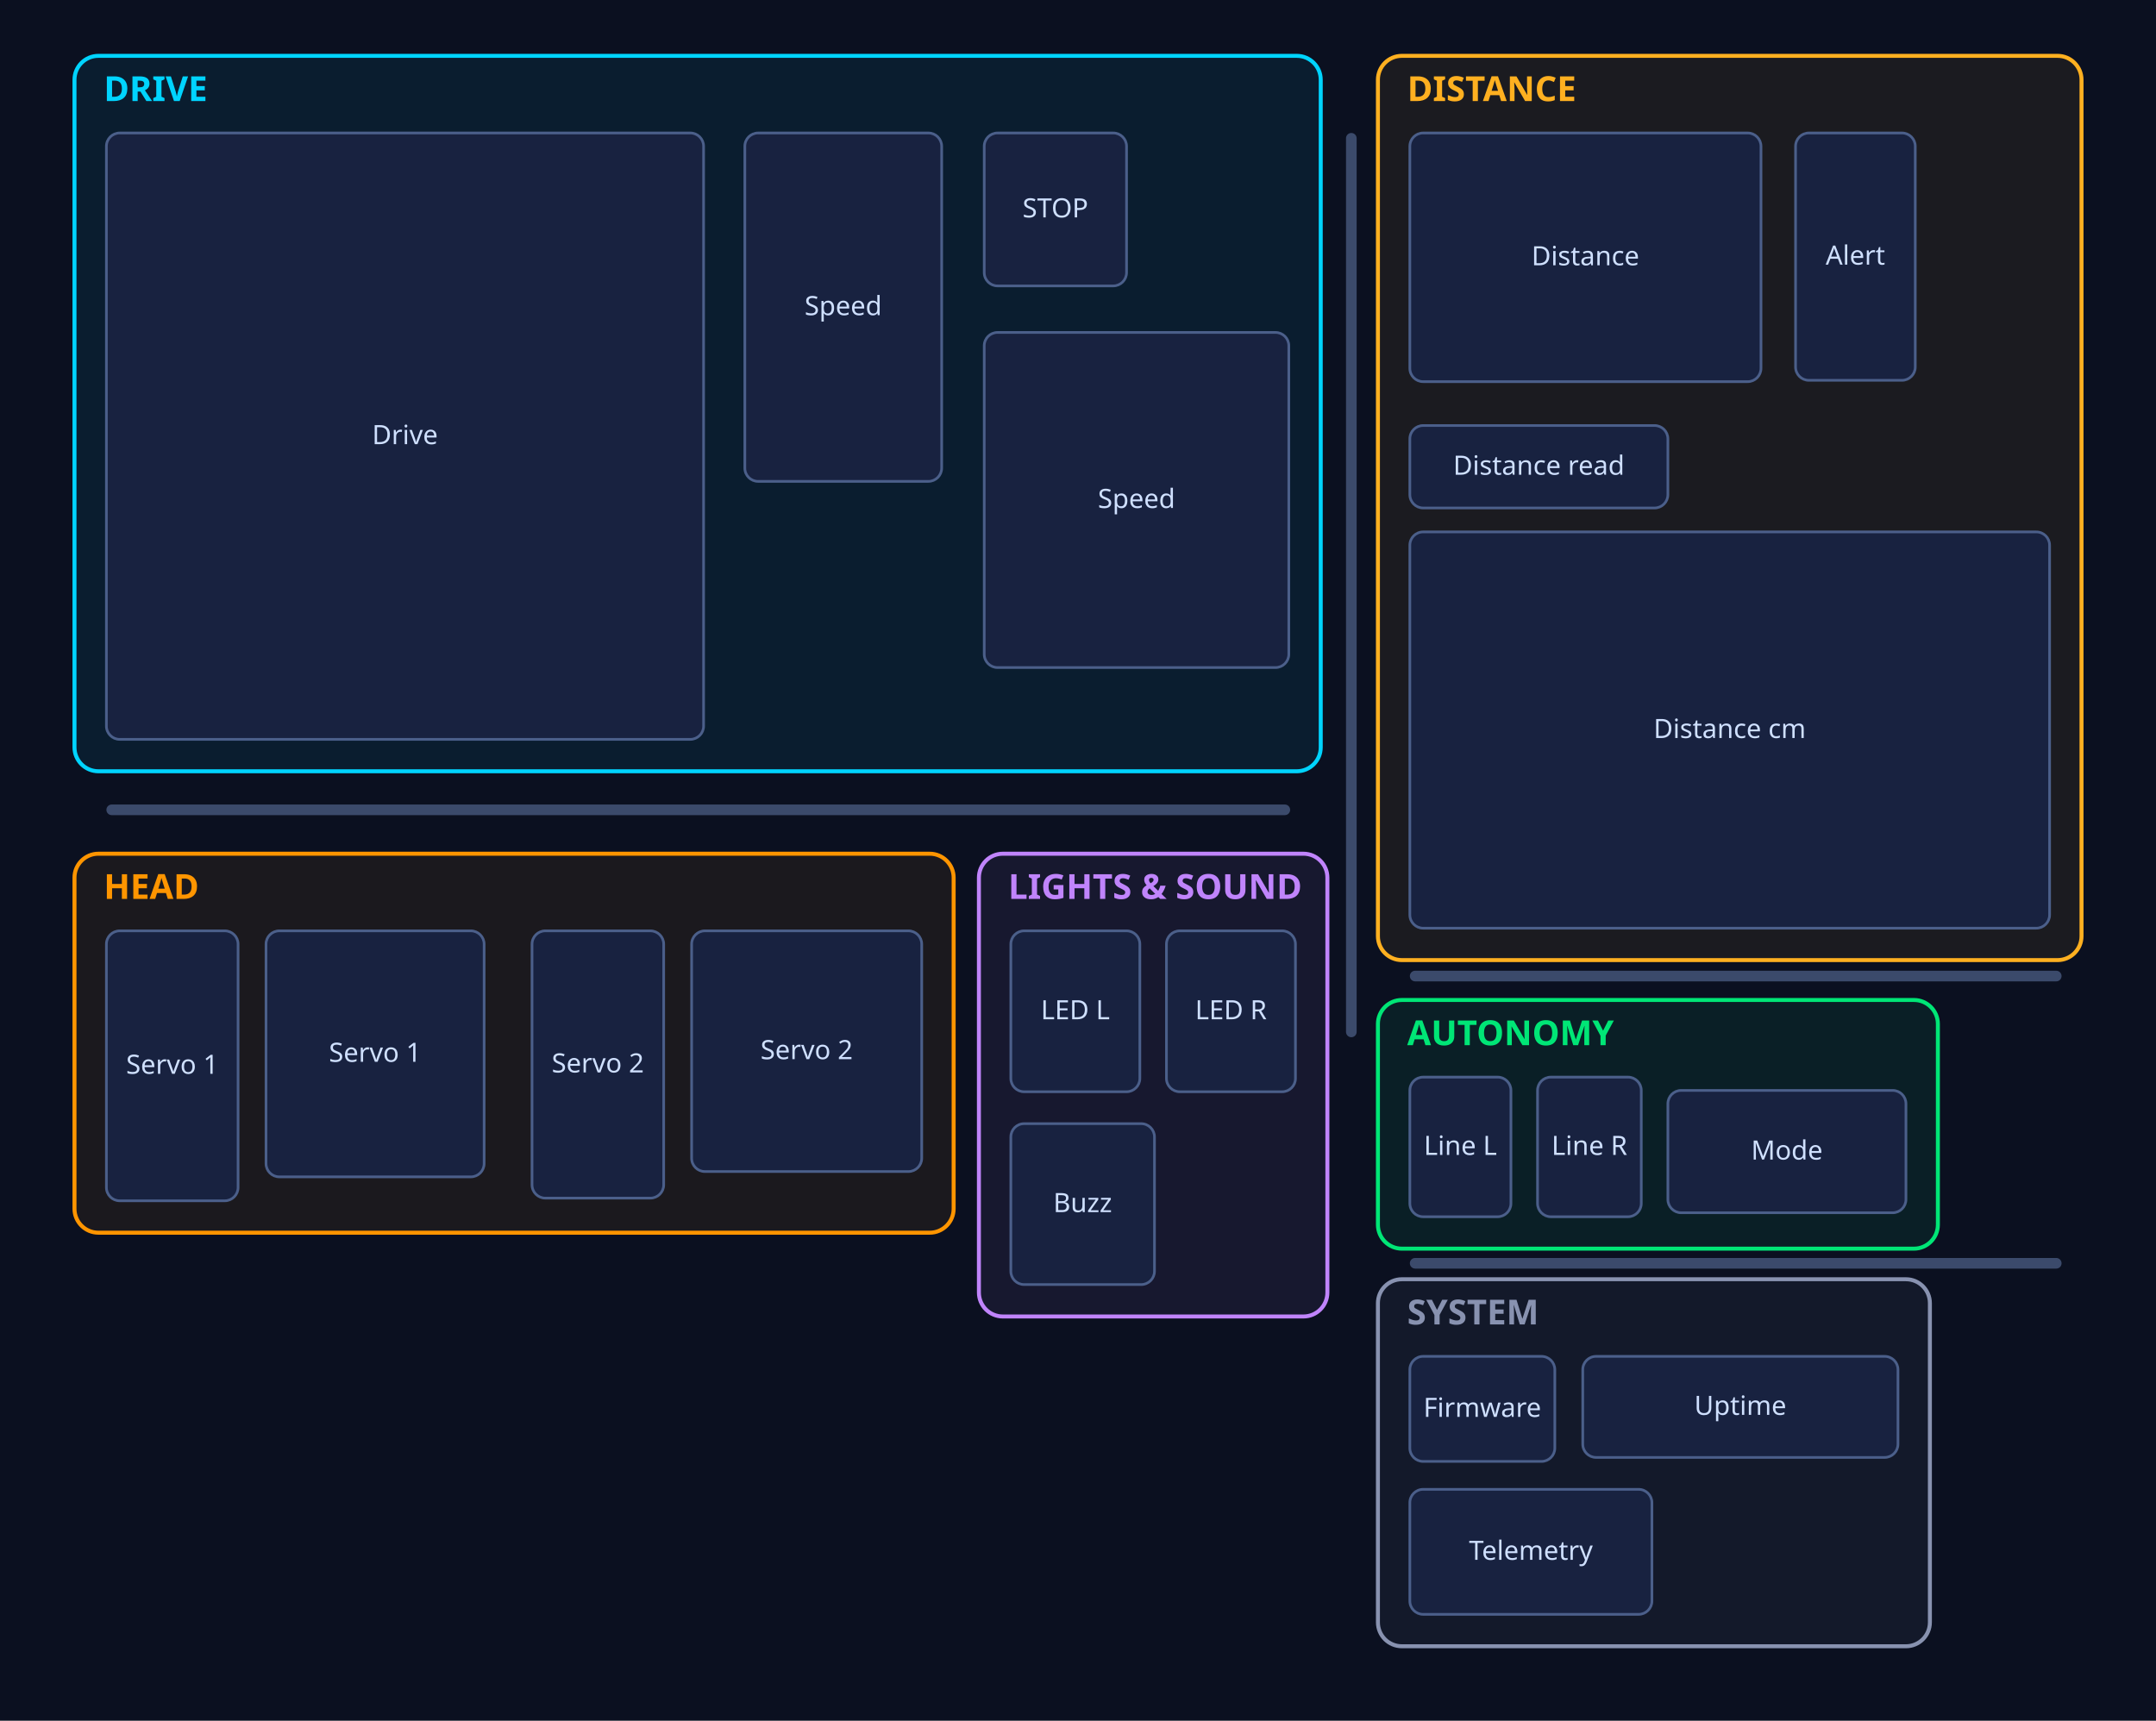
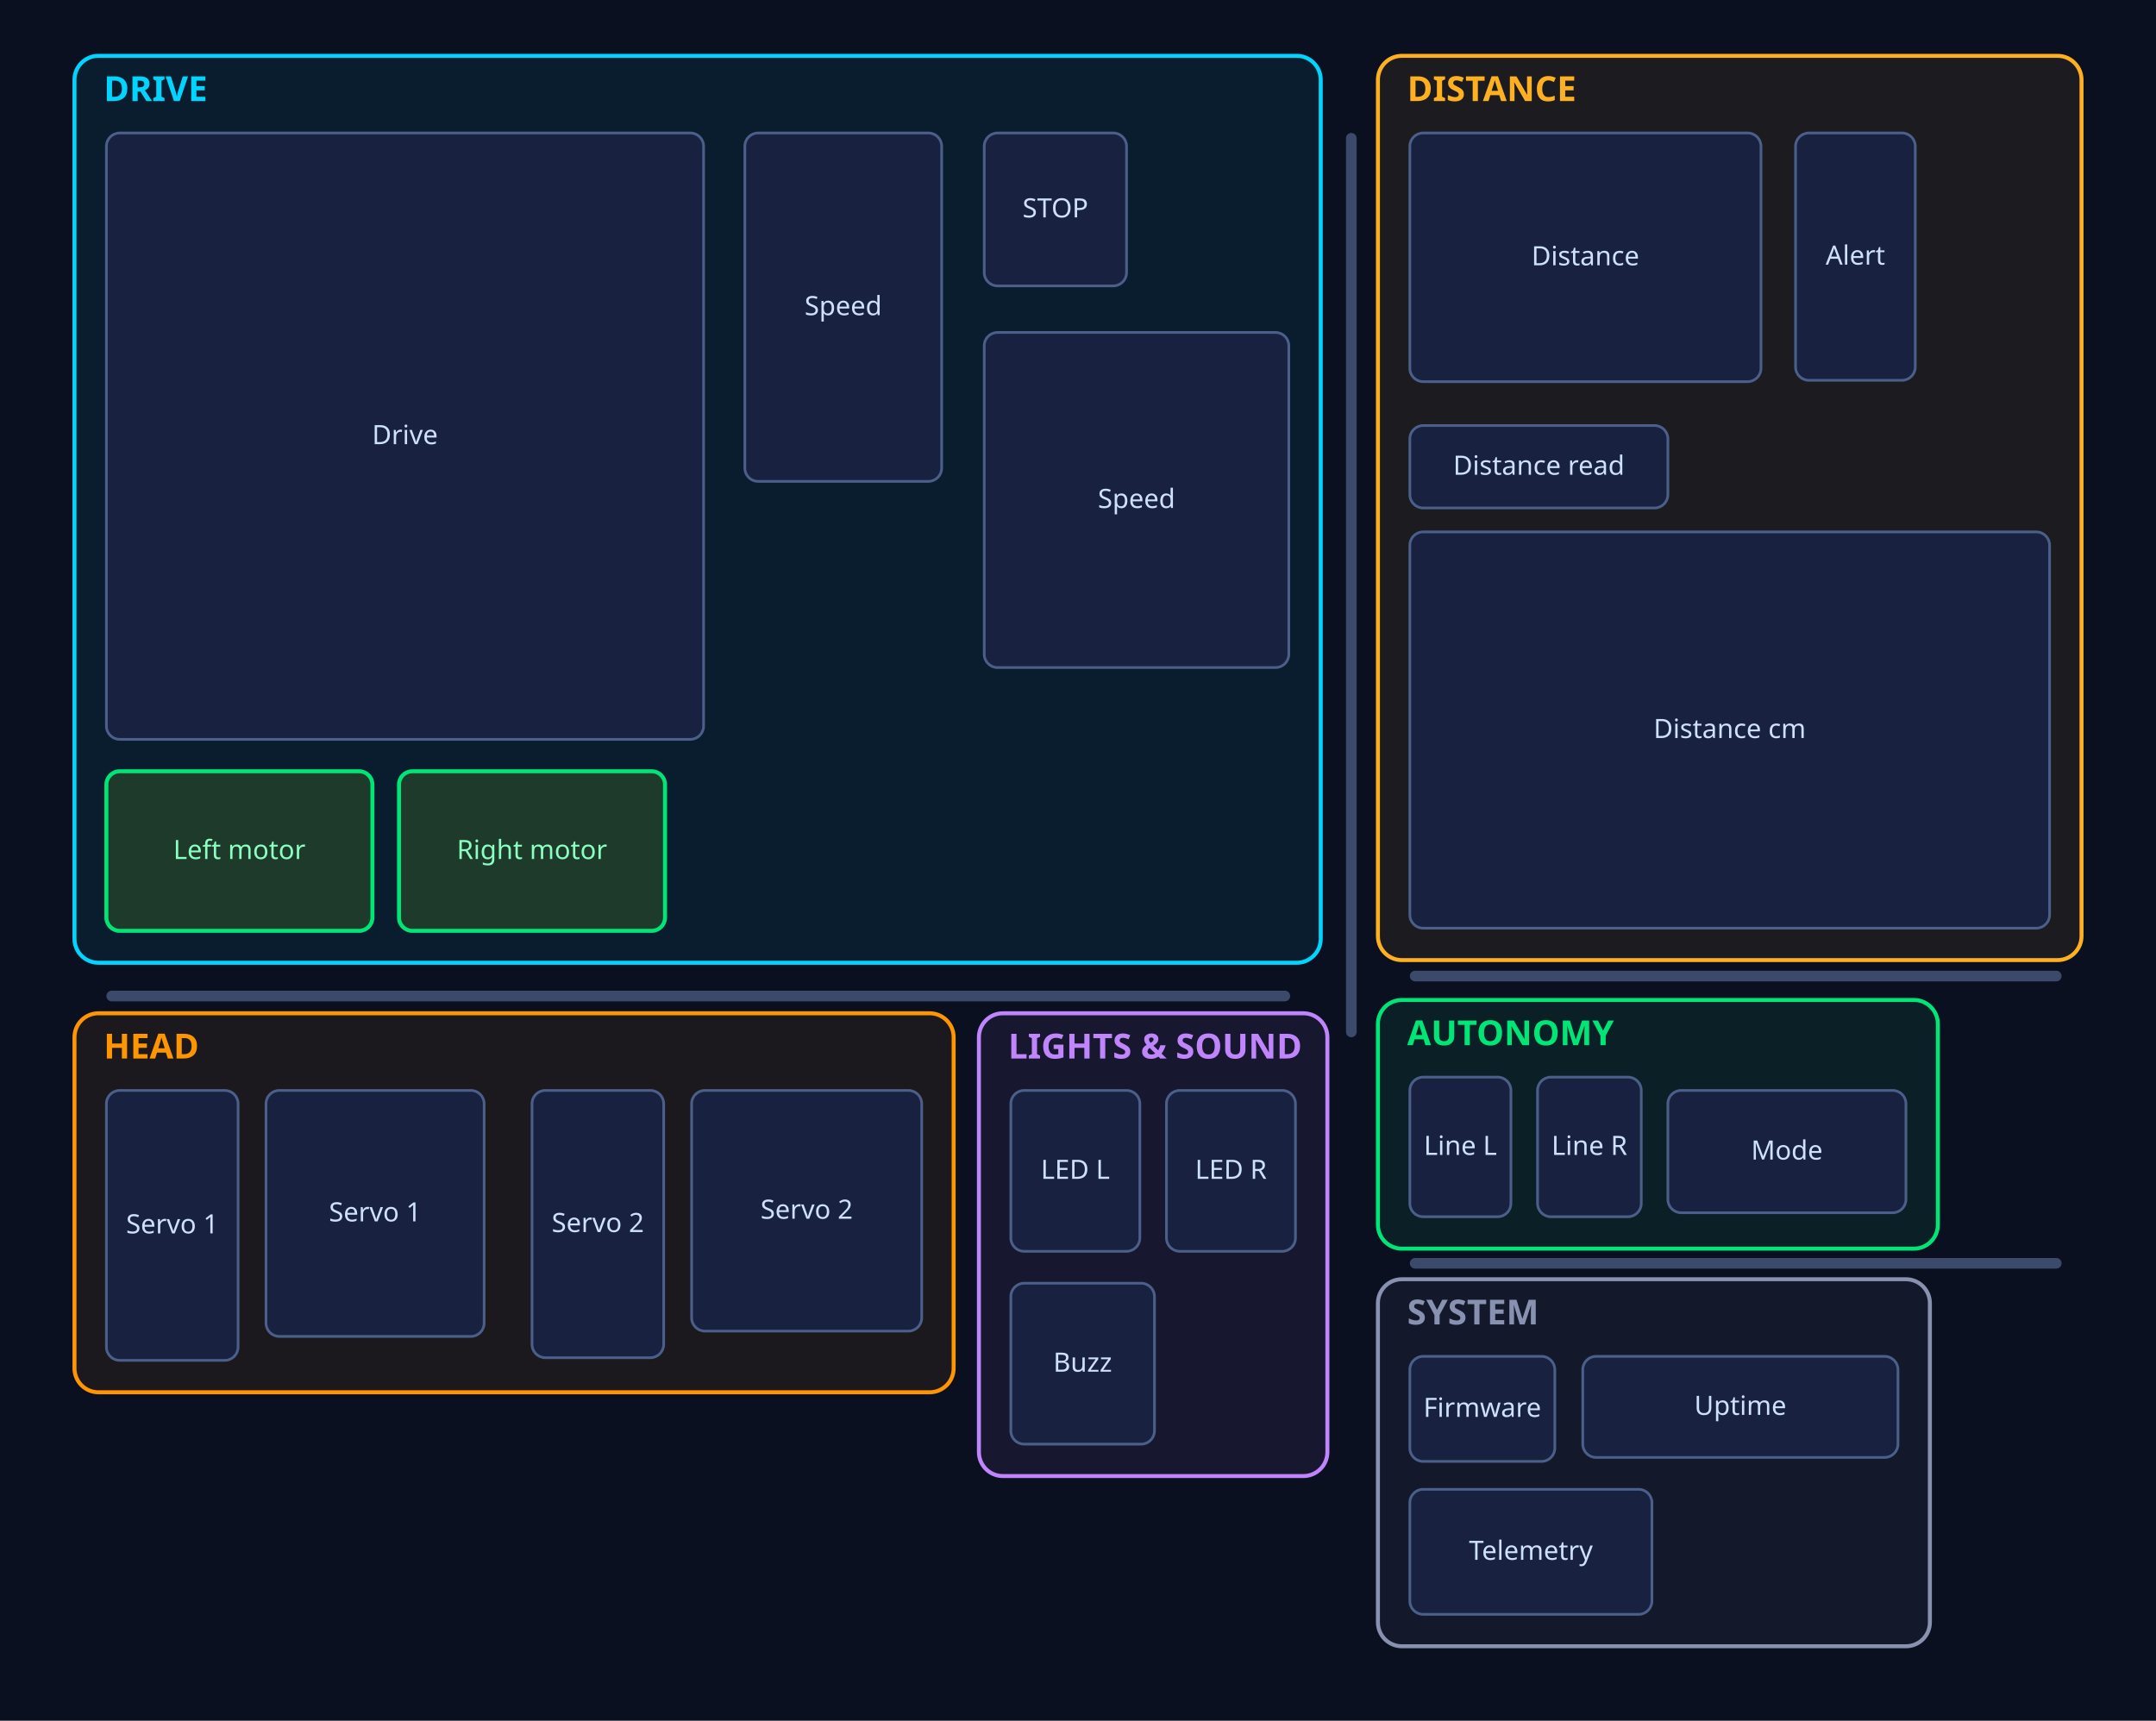
<svg xmlns="http://www.w3.org/2000/svg" viewBox="0 0 1621 1294" width="1000">
  <rect width="1621" height="1294" fill="#0b1020" />
-   <rect x="56" y="42" width="937" height="538" rx="18" fill="#00d4ff" fill-opacity="0.07" stroke="#00d4ff" stroke-width="3" />
+   <rect x="56" y="42" width="937" height="682" rx="18" fill="#00d4ff" fill-opacity="0.07" stroke="#00d4ff" stroke-width="3" />
  <text x="78" y="76" fill="#00d4ff" font-family="sans-serif" font-size="26" font-weight="700">DRIVE</text>
-   <rect x="56" y="642" width="661" height="285" rx="18" fill="#ff9500" fill-opacity="0.07" stroke="#ff9500" stroke-width="3" />
-   <text x="78" y="676" fill="#ff9500" font-family="sans-serif" font-size="26" font-weight="700">HEAD</text>
-   <rect x="736" y="642" width="262" height="348" rx="18" fill="#c084fc" fill-opacity="0.07" stroke="#c084fc" stroke-width="3" />
-   <text x="758" y="676" fill="#c084fc" font-family="sans-serif" font-size="26" font-weight="700">LIGHTS &amp; SOUND</text>
+   <rect x="56" y="762" width="661" height="285" rx="18" fill="#ff9500" fill-opacity="0.07" stroke="#ff9500" stroke-width="3" />
+   <text x="78" y="796" fill="#ff9500" font-family="sans-serif" font-size="26" font-weight="700">HEAD</text>
+   <rect x="736" y="762" width="262" height="348" rx="18" fill="#c084fc" fill-opacity="0.07" stroke="#c084fc" stroke-width="3" />
+   <text x="758" y="796" fill="#c084fc" font-family="sans-serif" font-size="26" font-weight="700">LIGHTS &amp; SOUND</text>
  <rect x="1036" y="42" width="529" height="680" rx="18" fill="#ffb020" fill-opacity="0.07" stroke="#ffb020" stroke-width="3" />
  <text x="1058" y="76" fill="#ffb020" font-family="sans-serif" font-size="26" font-weight="700">DISTANCE</text>
  <rect x="1036" y="752" width="421" height="187" rx="18" fill="#00e676" fill-opacity="0.07" stroke="#00e676" stroke-width="3" />
  <text x="1058" y="786" fill="#00e676" font-family="sans-serif" font-size="26" font-weight="700">AUTONOMY</text>
  <rect x="1036" y="962" width="415" height="276" rx="18" fill="#8892b0" fill-opacity="0.07" stroke="#8892b0" stroke-width="3" />
  <text x="1058" y="996" fill="#8892b0" font-family="sans-serif" font-size="26" font-weight="700">SYSTEM</text>
  <rect x="1012" y="100" width="8" height="680" rx="4" fill="#3b4a6b" />
-   <rect x="80" y="605" width="890" height="8" rx="4" fill="#3b4a6b" />
+   <rect x="80" y="745" width="890" height="8" rx="4" fill="#3b4a6b" />
  <rect x="1060" y="730" width="490" height="8" rx="4" fill="#3b4a6b" />
  <rect x="1060" y="946" width="490" height="8" rx="4" fill="#3b4a6b" />
-   <rect x="80" y="100" width="449" height="456" rx="10" fill="#182240" />
-   <rect x="80" y="100" width="449" height="456" rx="10" fill="none" stroke="#4b5f8a" stroke-width="2" />
+   <rect x="80" y="100" width="449" height="456" rx="10" fill="#182240" stroke="#4b5f8a" stroke-width="2" />
  <text x="304.5" y="334.0" fill="#cfe0ff" font-family="sans-serif" font-size="20" text-anchor="middle">Drive</text>
-   <rect x="560" y="100" width="148" height="262" rx="10" fill="#182240" />
-   <rect x="560" y="100" width="148" height="262" rx="10" fill="none" stroke="#4b5f8a" stroke-width="2" />
+   <rect x="560" y="100" width="148" height="262" rx="10" fill="#182240" stroke="#4b5f8a" stroke-width="2" />
  <text x="634.0" y="237.0" fill="#cfe0ff" font-family="sans-serif" font-size="20" text-anchor="middle">Speed</text>
-   <rect x="740" y="100" width="107" height="115" rx="10" fill="#182240" />
-   <rect x="740" y="100" width="107" height="115" rx="10" fill="none" stroke="#4b5f8a" stroke-width="2" />
+   <rect x="740" y="100" width="107" height="115" rx="10" fill="#182240" stroke="#4b5f8a" stroke-width="2" />
  <text x="793.5" y="163.5" fill="#cfe0ff" font-family="sans-serif" font-size="20" text-anchor="middle">STOP</text>
-   <rect x="740" y="250" width="229" height="252" rx="10" fill="#182240" />
-   <rect x="740" y="250" width="229" height="252" rx="10" fill="none" stroke="#4b5f8a" stroke-width="2" />
+   <rect x="740" y="250" width="229" height="252" rx="10" fill="#182240" stroke="#4b5f8a" stroke-width="2" />
  <text x="854.5" y="382.0" fill="#cfe0ff" font-family="sans-serif" font-size="20" text-anchor="middle">Speed</text>
-   <rect x="80" y="700" width="99" height="203" rx="10" fill="#182240" />
-   <rect x="80" y="700" width="99" height="203" rx="10" fill="none" stroke="#4b5f8a" stroke-width="2" />
-   <text x="129.5" y="807.5" fill="#cfe0ff" font-family="sans-serif" font-size="20" text-anchor="middle">Servo 1</text>
-   <rect x="200" y="700" width="164" height="185" rx="10" fill="#182240" />
-   <rect x="200" y="700" width="164" height="185" rx="10" fill="none" stroke="#4b5f8a" stroke-width="2" />
-   <text x="282.0" y="798.5" fill="#cfe0ff" font-family="sans-serif" font-size="20" text-anchor="middle">Servo 1</text>
-   <rect x="400" y="700" width="99" height="201" rx="10" fill="#182240" />
-   <rect x="400" y="700" width="99" height="201" rx="10" fill="none" stroke="#4b5f8a" stroke-width="2" />
-   <text x="449.5" y="806.5" fill="#cfe0ff" font-family="sans-serif" font-size="20" text-anchor="middle">Servo 2</text>
-   <rect x="520" y="700" width="173" height="181" rx="10" fill="#182240" />
-   <rect x="520" y="700" width="173" height="181" rx="10" fill="none" stroke="#4b5f8a" stroke-width="2" />
-   <text x="606.5" y="796.5" fill="#cfe0ff" font-family="sans-serif" font-size="20" text-anchor="middle">Servo 2</text>
-   <rect x="760" y="700" width="97" height="121" rx="10" fill="#182240" />
-   <rect x="760" y="700" width="97" height="121" rx="10" fill="none" stroke="#4b5f8a" stroke-width="2" />
-   <text x="808.5" y="766.5" fill="#cfe0ff" font-family="sans-serif" font-size="20" text-anchor="middle">LED L</text>
-   <rect x="877" y="700" width="97" height="121" rx="10" fill="#182240" />
-   <rect x="877" y="700" width="97" height="121" rx="10" fill="none" stroke="#4b5f8a" stroke-width="2" />
-   <text x="925.5" y="766.5" fill="#cfe0ff" font-family="sans-serif" font-size="20" text-anchor="middle">LED R</text>
-   <rect x="760" y="845" width="108" height="121" rx="10" fill="#182240" />
-   <rect x="760" y="845" width="108" height="121" rx="10" fill="none" stroke="#4b5f8a" stroke-width="2" />
-   <text x="814.0" y="911.5" fill="#cfe0ff" font-family="sans-serif" font-size="20" text-anchor="middle">Buzz</text>
-   <rect x="1060" y="100" width="264" height="187" rx="10" fill="#182240" />
-   <rect x="1060" y="100" width="264" height="187" rx="10" fill="none" stroke="#4b5f8a" stroke-width="2" />
+   <rect x="80" y="580" width="200" height="120" rx="10" fill="#1d3a2a" stroke="#00e676" stroke-width="3" />
+   <text x="180.0" y="646.0" fill="#8affc1" font-family="sans-serif" font-size="20" text-anchor="middle">Left motor</text>
+   <rect x="300" y="580" width="200" height="120" rx="10" fill="#1d3a2a" stroke="#00e676" stroke-width="3" />
+   <text x="400.0" y="646.0" fill="#8affc1" font-family="sans-serif" font-size="20" text-anchor="middle">Right motor</text>
+   <rect x="80" y="820" width="99" height="203" rx="10" fill="#182240" stroke="#4b5f8a" stroke-width="2" />
+   <text x="129.5" y="927.5" fill="#cfe0ff" font-family="sans-serif" font-size="20" text-anchor="middle">Servo 1</text>
+   <rect x="200" y="820" width="164" height="185" rx="10" fill="#182240" stroke="#4b5f8a" stroke-width="2" />
+   <text x="282.0" y="918.5" fill="#cfe0ff" font-family="sans-serif" font-size="20" text-anchor="middle">Servo 1</text>
+   <rect x="400" y="820" width="99" height="201" rx="10" fill="#182240" stroke="#4b5f8a" stroke-width="2" />
+   <text x="449.5" y="926.5" fill="#cfe0ff" font-family="sans-serif" font-size="20" text-anchor="middle">Servo 2</text>
+   <rect x="520" y="820" width="173" height="181" rx="10" fill="#182240" stroke="#4b5f8a" stroke-width="2" />
+   <text x="606.5" y="916.5" fill="#cfe0ff" font-family="sans-serif" font-size="20" text-anchor="middle">Servo 2</text>
+   <rect x="760" y="820" width="97" height="121" rx="10" fill="#182240" stroke="#4b5f8a" stroke-width="2" />
+   <text x="808.5" y="886.5" fill="#cfe0ff" font-family="sans-serif" font-size="20" text-anchor="middle">LED L</text>
+   <rect x="877" y="820" width="97" height="121" rx="10" fill="#182240" stroke="#4b5f8a" stroke-width="2" />
+   <text x="925.5" y="886.5" fill="#cfe0ff" font-family="sans-serif" font-size="20" text-anchor="middle">LED R</text>
+   <rect x="760" y="965" width="108" height="121" rx="10" fill="#182240" stroke="#4b5f8a" stroke-width="2" />
+   <text x="814.0" y="1031.5" fill="#cfe0ff" font-family="sans-serif" font-size="20" text-anchor="middle">Buzz</text>
+   <rect x="1060" y="100" width="264" height="187" rx="10" fill="#182240" stroke="#4b5f8a" stroke-width="2" />
  <text x="1192.0" y="199.5" fill="#cfe0ff" font-family="sans-serif" font-size="20" text-anchor="middle">Distance</text>
-   <rect x="1350" y="100" width="90" height="186" rx="10" fill="#182240" />
-   <rect x="1350" y="100" width="90" height="186" rx="10" fill="none" stroke="#4b5f8a" stroke-width="2" />
+   <rect x="1350" y="100" width="90" height="186" rx="10" fill="#182240" stroke="#4b5f8a" stroke-width="2" />
  <text x="1395.0" y="199.0" fill="#cfe0ff" font-family="sans-serif" font-size="20" text-anchor="middle">Alert</text>
-   <rect x="1060" y="320" width="194" height="62" rx="10" fill="#182240" />
-   <rect x="1060" y="320" width="194" height="62" rx="10" fill="none" stroke="#4b5f8a" stroke-width="2" />
+   <rect x="1060" y="320" width="194" height="62" rx="10" fill="#182240" stroke="#4b5f8a" stroke-width="2" />
  <text x="1157.0" y="357.0" fill="#cfe0ff" font-family="sans-serif" font-size="20" text-anchor="middle">Distance read</text>
-   <rect x="1060" y="400" width="481" height="298" rx="10" fill="#182240" />
-   <rect x="1060" y="400" width="481" height="298" rx="10" fill="none" stroke="#4b5f8a" stroke-width="2" />
+   <rect x="1060" y="400" width="481" height="298" rx="10" fill="#182240" stroke="#4b5f8a" stroke-width="2" />
  <text x="1300.5" y="555.0" fill="#cfe0ff" font-family="sans-serif" font-size="20" text-anchor="middle">Distance cm</text>
-   <rect x="1060" y="810" width="76" height="105" rx="10" fill="#182240" />
-   <rect x="1060" y="810" width="76" height="105" rx="10" fill="none" stroke="#4b5f8a" stroke-width="2" />
+   <rect x="1060" y="810" width="76" height="105" rx="10" fill="#182240" stroke="#4b5f8a" stroke-width="2" />
  <text x="1098.0" y="868.5" fill="#cfe0ff" font-family="sans-serif" font-size="20" text-anchor="middle">Line L</text>
-   <rect x="1156" y="810" width="78" height="105" rx="10" fill="#182240" />
-   <rect x="1156" y="810" width="78" height="105" rx="10" fill="none" stroke="#4b5f8a" stroke-width="2" />
+   <rect x="1156" y="810" width="78" height="105" rx="10" fill="#182240" stroke="#4b5f8a" stroke-width="2" />
  <text x="1195.0" y="868.5" fill="#cfe0ff" font-family="sans-serif" font-size="20" text-anchor="middle">Line R</text>
-   <rect x="1254" y="820" width="179" height="92" rx="10" fill="#182240" />
-   <rect x="1254" y="820" width="179" height="92" rx="10" fill="none" stroke="#4b5f8a" stroke-width="2" />
+   <rect x="1254" y="820" width="179" height="92" rx="10" fill="#182240" stroke="#4b5f8a" stroke-width="2" />
  <text x="1343.5" y="872.0" fill="#cfe0ff" font-family="sans-serif" font-size="20" text-anchor="middle">Mode</text>
-   <rect x="1060" y="1020" width="109" height="79" rx="10" fill="#182240" />
-   <rect x="1060" y="1020" width="109" height="79" rx="10" fill="none" stroke="#4b5f8a" stroke-width="2" />
+   <rect x="1060" y="1020" width="109" height="79" rx="10" fill="#182240" stroke="#4b5f8a" stroke-width="2" />
  <text x="1114.5" y="1065.5" fill="#cfe0ff" font-family="sans-serif" font-size="20" text-anchor="middle">Firmware</text>
-   <rect x="1190" y="1020" width="237" height="76" rx="10" fill="#182240" />
-   <rect x="1190" y="1020" width="237" height="76" rx="10" fill="none" stroke="#4b5f8a" stroke-width="2" />
+   <rect x="1190" y="1020" width="237" height="76" rx="10" fill="#182240" stroke="#4b5f8a" stroke-width="2" />
  <text x="1308.5" y="1064.0" fill="#cfe0ff" font-family="sans-serif" font-size="20" text-anchor="middle">Uptime</text>
-   <rect x="1060" y="1120" width="182" height="94" rx="10" fill="#182240" />
-   <rect x="1060" y="1120" width="182" height="94" rx="10" fill="none" stroke="#4b5f8a" stroke-width="2" />
+   <rect x="1060" y="1120" width="182" height="94" rx="10" fill="#182240" stroke="#4b5f8a" stroke-width="2" />
  <text x="1151.0" y="1173.0" fill="#cfe0ff" font-family="sans-serif" font-size="20" text-anchor="middle">Telemetry</text>
</svg>
